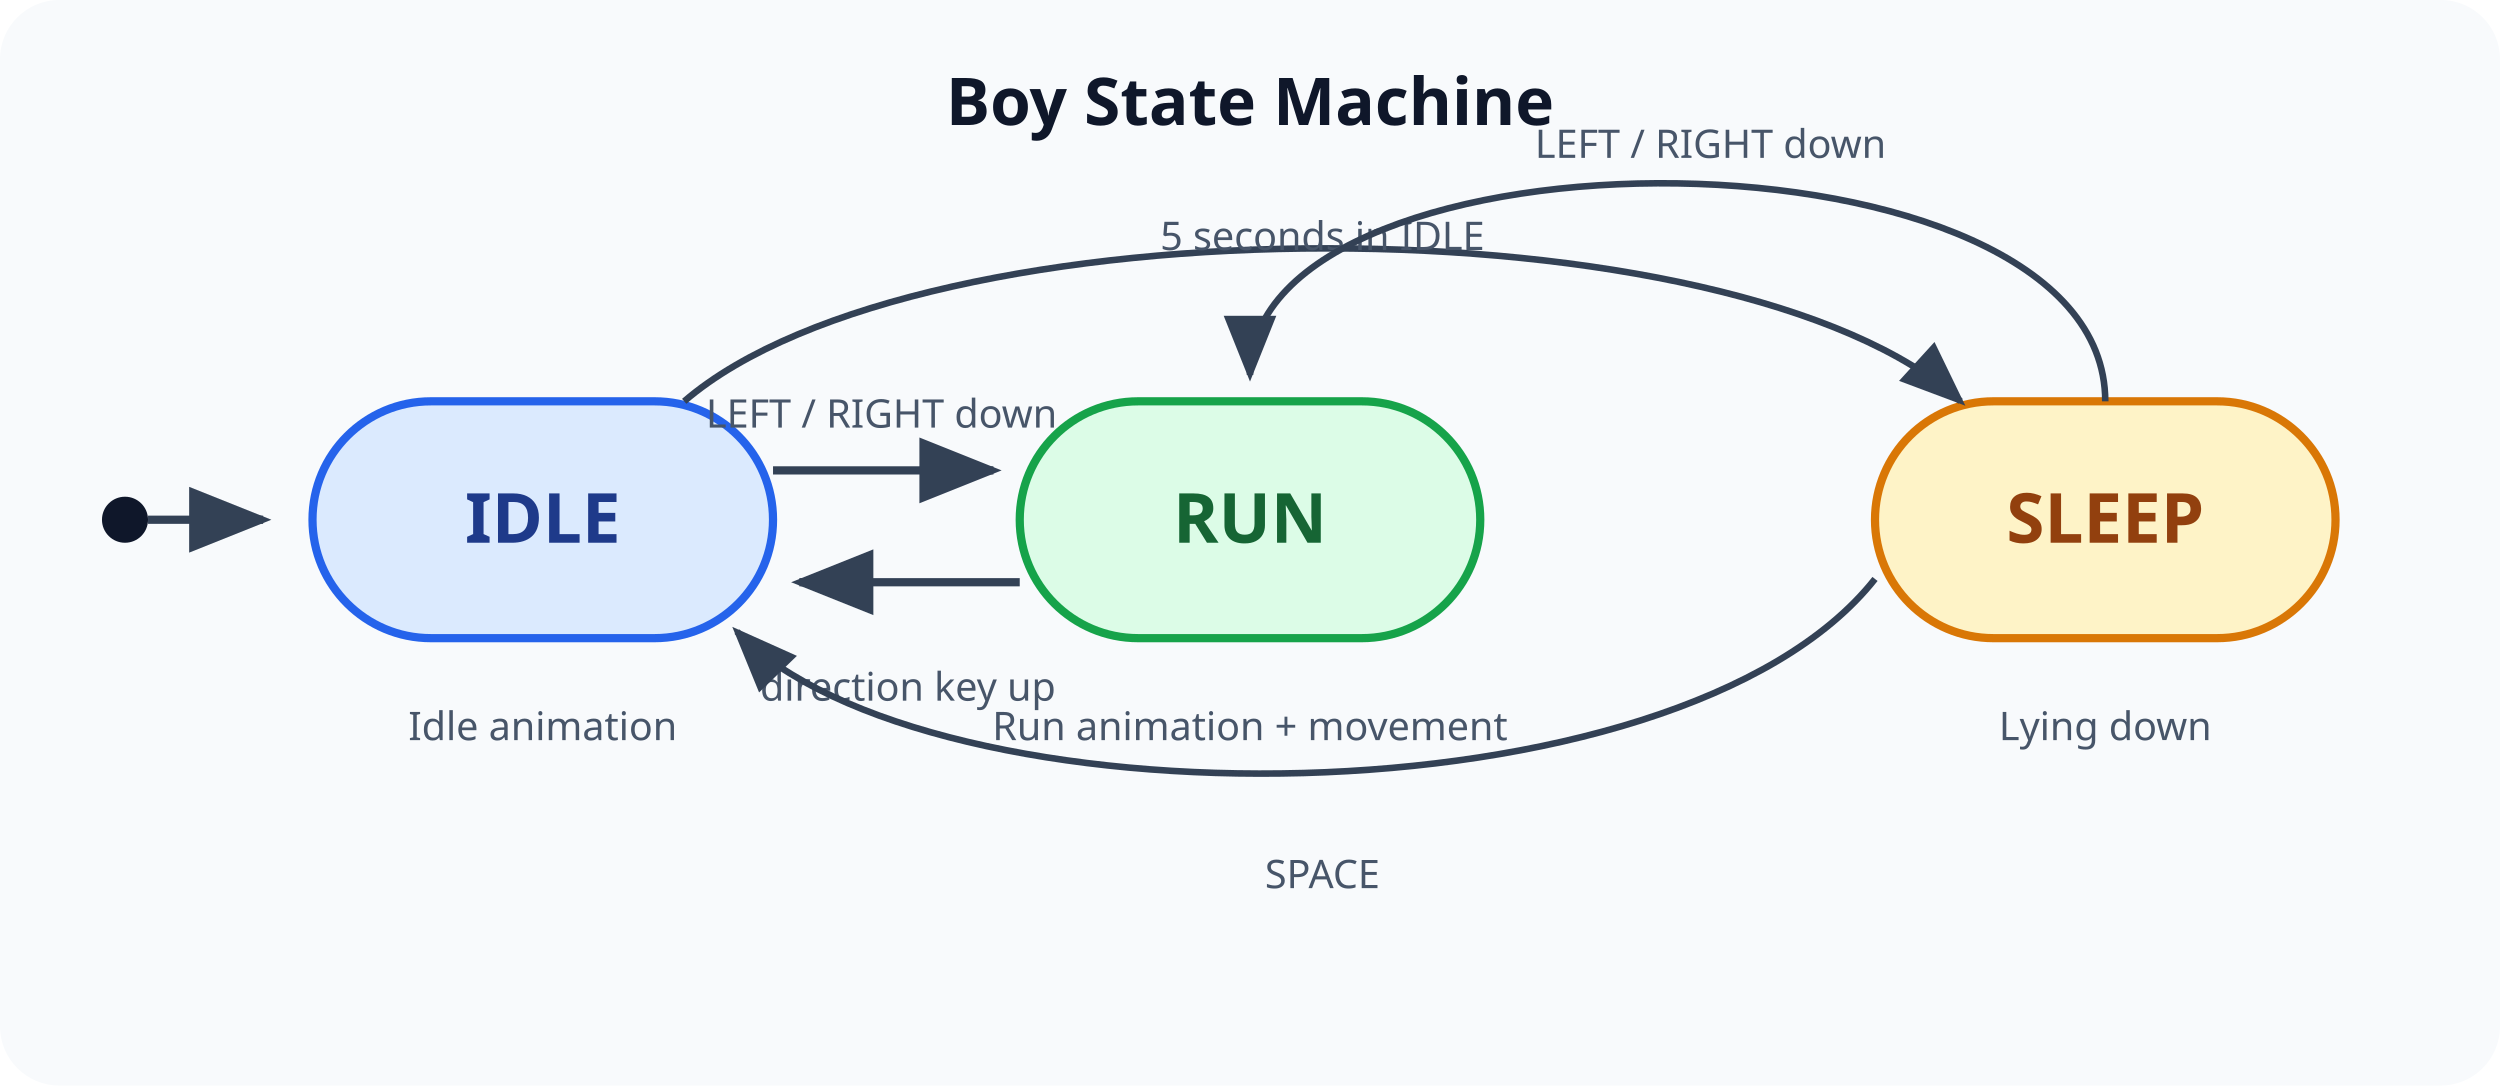
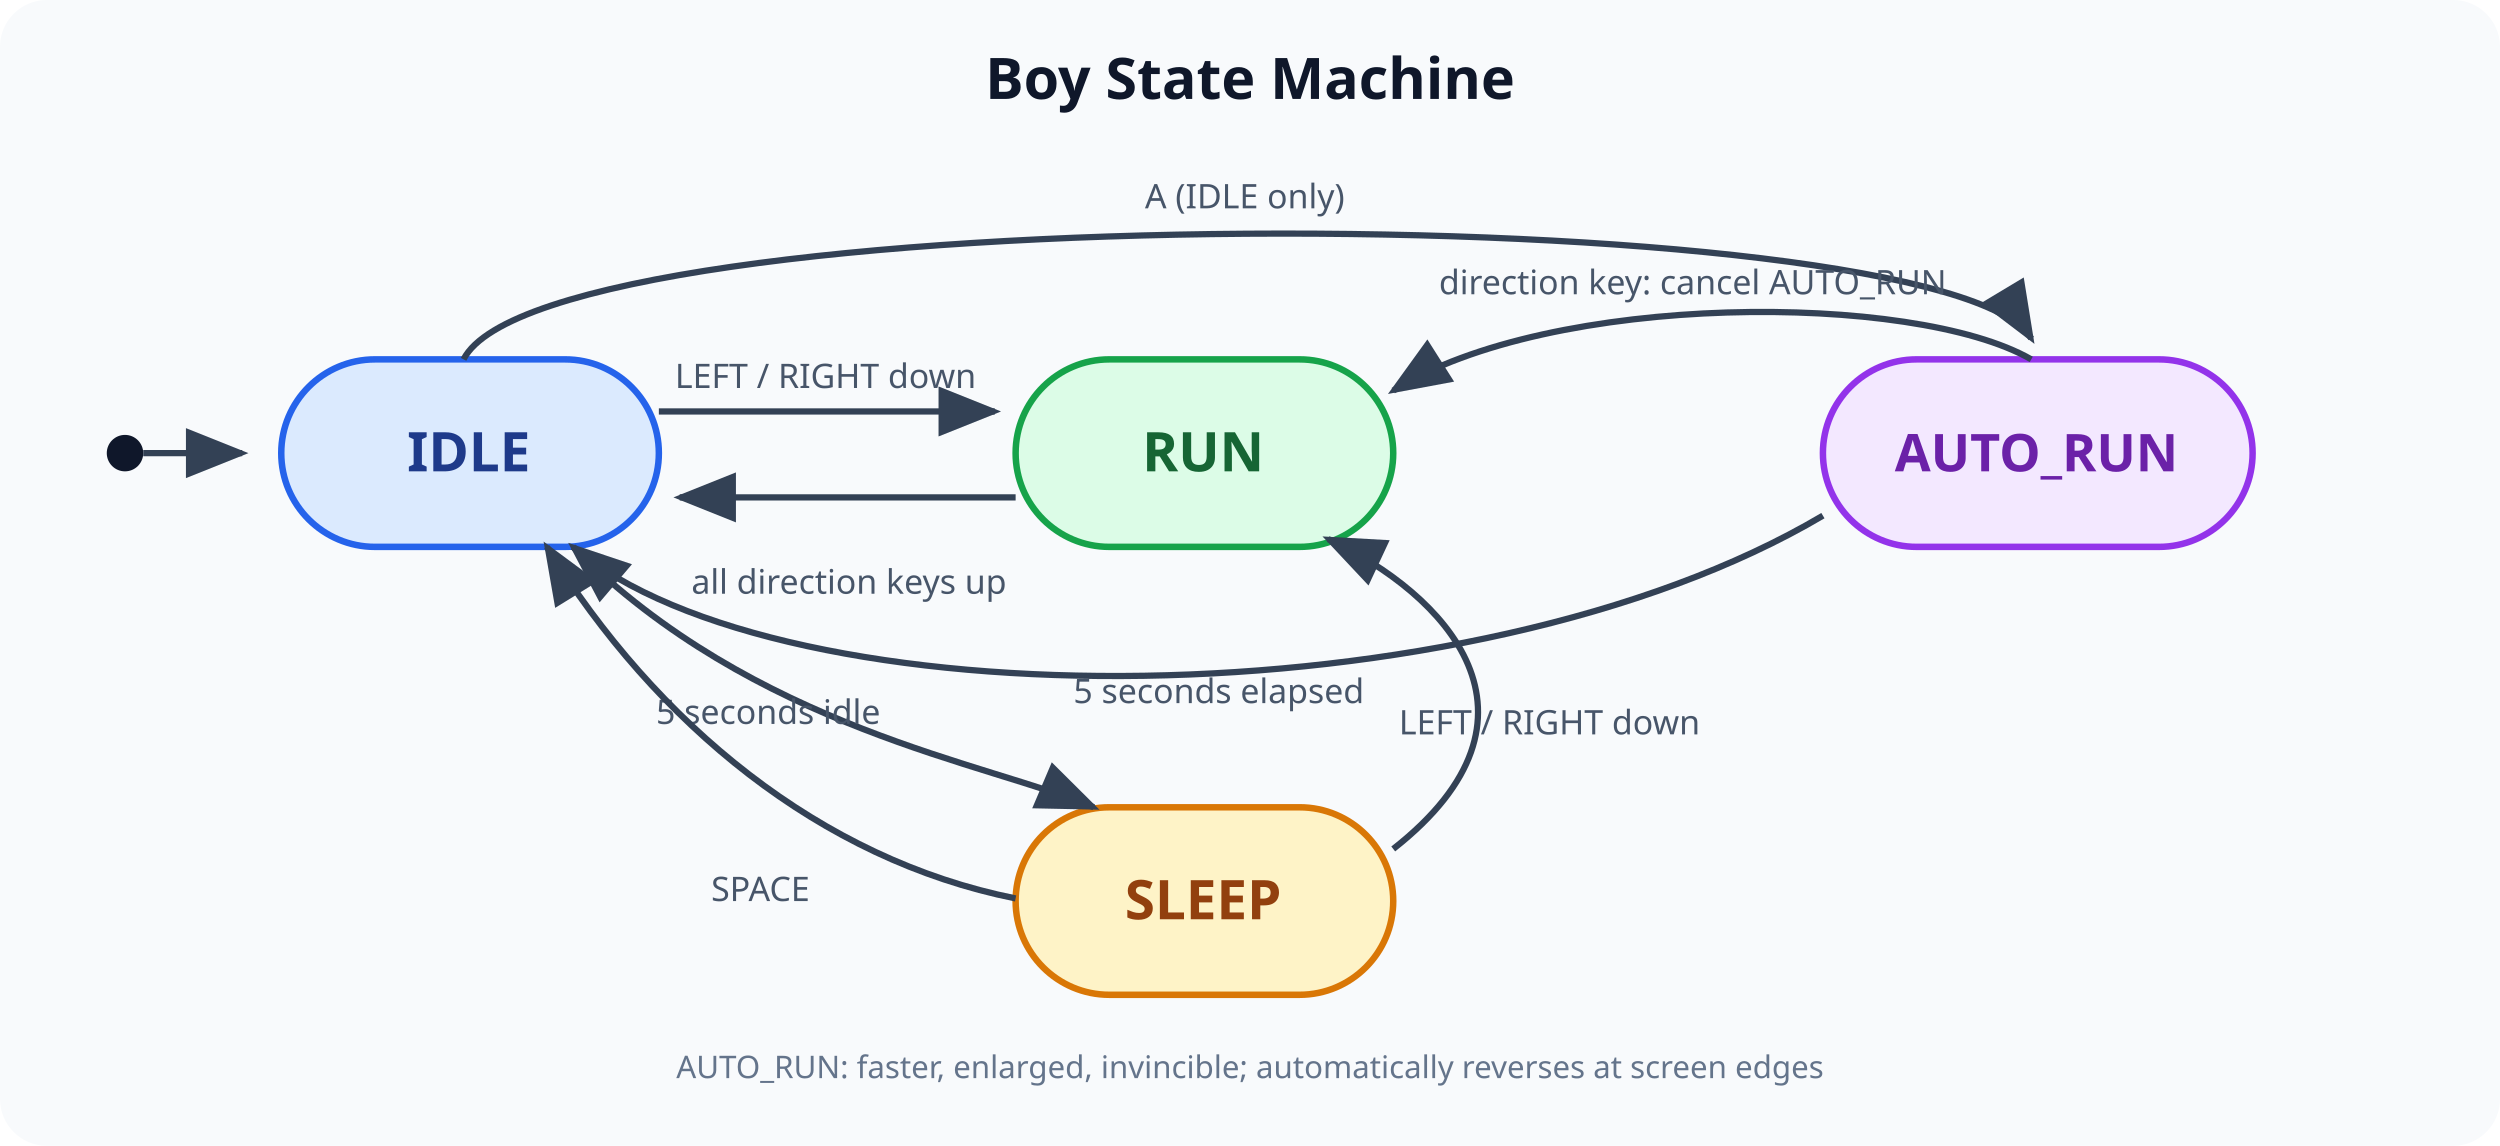
- <svg xmlns="http://www.w3.org/2000/svg" width="760" height="330" viewBox="0 0 760 330">
+ <svg xmlns="http://www.w3.org/2000/svg" width="960" height="440" viewBox="0 0 960 440">
  <defs>
    <marker id="arrow" markerWidth="10" markerHeight="8" refX="9" refY="4" orient="auto">
      <path d="M0,0 L10,4 L0,8 Z" fill="#334155" />
    </marker>
+     <style>
+       text { font-family: sans-serif; }
+       .edge { fill: none; stroke: #334155; stroke-width: 2.4; marker-end: url(#arrow); }
+       .label { font-size: 13px; fill: #475569; }
+     </style>
  </defs>
-   <rect width="760" height="330" rx="18" fill="#f8fafc" />
-   <text x="380" y="38" text-anchor="middle" font-family="sans-serif" font-size="20" font-weight="700" fill="#0f172a">Boy State Machine</text>
-   <circle cx="38" cy="158" r="7" fill="#0f172a" />
-   <path d="M45 158 H80" stroke="#334155" stroke-width="2.5" marker-end="url(#arrow)" />
-   <rect x="95" y="122" width="140" height="72" rx="36" fill="#dbeafe" stroke="#2563eb" stroke-width="2.5" />
-   <text x="165" y="165" text-anchor="middle" font-family="sans-serif" font-size="21" font-weight="700" fill="#1e3a8a">IDLE</text>
-   <rect x="310" y="122" width="140" height="72" rx="36" fill="#dcfce7" stroke="#16a34a" stroke-width="2.5" />
-   <text x="380" y="165" text-anchor="middle" font-family="sans-serif" font-size="21" font-weight="700" fill="#166534">RUN</text>
-   <rect x="570" y="122" width="140" height="72" rx="36" fill="#fef3c7" stroke="#d97706" stroke-width="2.5" />
-   <text x="640" y="165" text-anchor="middle" font-family="sans-serif" font-size="21" font-weight="700" fill="#92400e">SLEEP</text>
-   <path d="M235 143 H302" stroke="#334155" stroke-width="2.5" marker-end="url(#arrow)" />
-   <text x="268" y="130" text-anchor="middle" font-family="sans-serif" font-size="12" fill="#475569">LEFT / RIGHT down</text>
-   <path d="M310 177 H243" stroke="#334155" stroke-width="2.5" marker-end="url(#arrow)" />
-   <text x="276" y="213" text-anchor="middle" font-family="sans-serif" font-size="12" fill="#475569">direction key up</text>
-   <path d="M208 122 C280 60 528 60 596 122" fill="none" stroke="#334155" stroke-width="2" marker-end="url(#arrow)" />
-   <text x="402" y="76" text-anchor="middle" font-family="sans-serif" font-size="12" fill="#475569">5 seconds in IDLE</text>
-   <path d="M570 176 C510 252 282 252 224 192" fill="none" stroke="#334155" stroke-width="2" marker-end="url(#arrow)" />
-   <text x="402" y="270" text-anchor="middle" font-family="sans-serif" font-size="12" fill="#475569">SPACE</text>
-   <path d="M640 122 C640 35 380 35 380 114" fill="none" stroke="#334155" stroke-width="2" marker-end="url(#arrow)" />
-   <text x="520" y="48" text-anchor="middle" font-family="sans-serif" font-size="12" fill="#475569">LEFT / RIGHT down</text>
-   <text x="165" y="225" text-anchor="middle" font-family="sans-serif" font-size="12" fill="#475569">Idle animation</text>
-   <text x="380" y="225" text-anchor="middle" font-family="sans-serif" font-size="12" fill="#475569">Run animation + movement</text>
-   <text x="640" y="225" text-anchor="middle" font-family="sans-serif" font-size="12" fill="#475569">Lying down</text>
+   <rect width="960" height="440" rx="18" fill="#f8fafc" />
+   <text x="480" y="38" text-anchor="middle" font-size="22" font-weight="700" fill="#0f172a">Boy State Machine</text>
+   <circle cx="48" cy="174" r="7" fill="#0f172a" />
+   <path class="edge" d="M55 174 H93" />
+   <rect x="108" y="138" width="145" height="72" rx="36" fill="#dbeafe" stroke="#2563eb" stroke-width="2.5" />
+   <text x="180" y="181" text-anchor="middle" font-size="21" font-weight="700" fill="#1e3a8a">IDLE</text>
+   <rect x="390" y="138" width="145" height="72" rx="36" fill="#dcfce7" stroke="#16a34a" stroke-width="2.5" />
+   <text x="462" y="181" text-anchor="middle" font-size="21" font-weight="700" fill="#166534">RUN</text>
+   <rect x="700" y="138" width="165" height="72" rx="36" fill="#f3e8ff" stroke="#9333ea" stroke-width="2.5" />
+   <text x="782" y="181" text-anchor="middle" font-size="20" font-weight="700" fill="#6b21a8">AUTO_RUN</text>
+   <rect x="390" y="310" width="145" height="72" rx="36" fill="#fef3c7" stroke="#d97706" stroke-width="2.5" />
+   <text x="462" y="353" text-anchor="middle" font-size="21" font-weight="700" fill="#92400e">SLEEP</text>
+   <path class="edge" d="M253 158 H382" />
+   <text class="label" x="317" y="149" text-anchor="middle">LEFT / RIGHT down</text>
+   <path class="edge" d="M390 191 H261" />
+   <text class="label" x="326" y="228" text-anchor="middle">all direction keys up</text>
+   <path class="edge" d="M178 138 C210 75 747 75 780 130" />
+   <text class="label" x="478" y="80" text-anchor="middle">A (IDLE only)</text>
+   <path class="edge" d="M700 198 C565 278 300 278 220 210" />
+   <text class="label" x="468" y="270" text-anchor="middle">5 seconds elapsed</text>
+   <path class="edge" d="M780 138 C735 112 595 112 535 150" />
+   <text class="label" x="650" y="113" text-anchor="middle">direction key: cancel AUTO_RUN</text>
+   <path class="edge" d="M220 210 C290 280 380 293 420 310" />
+   <text class="label" x="295" y="278" text-anchor="middle">5 seconds idle</text>
+   <path class="edge" d="M390 345 C315 330 252 278 210 210" />
+   <text class="label" x="292" y="346" text-anchor="middle">SPACE</text>
+   <path class="edge" d="M535 326 C600 275 555 228 510 207" />
+   <text class="label" x="595" y="282" text-anchor="middle">LEFT / RIGHT down</text>
+   <text x="480" y="414" text-anchor="middle" font-size="12" fill="#64748b">AUTO_RUN: faster, enlarged, invincible; automatically reverses at screen edges</text>
</svg>
